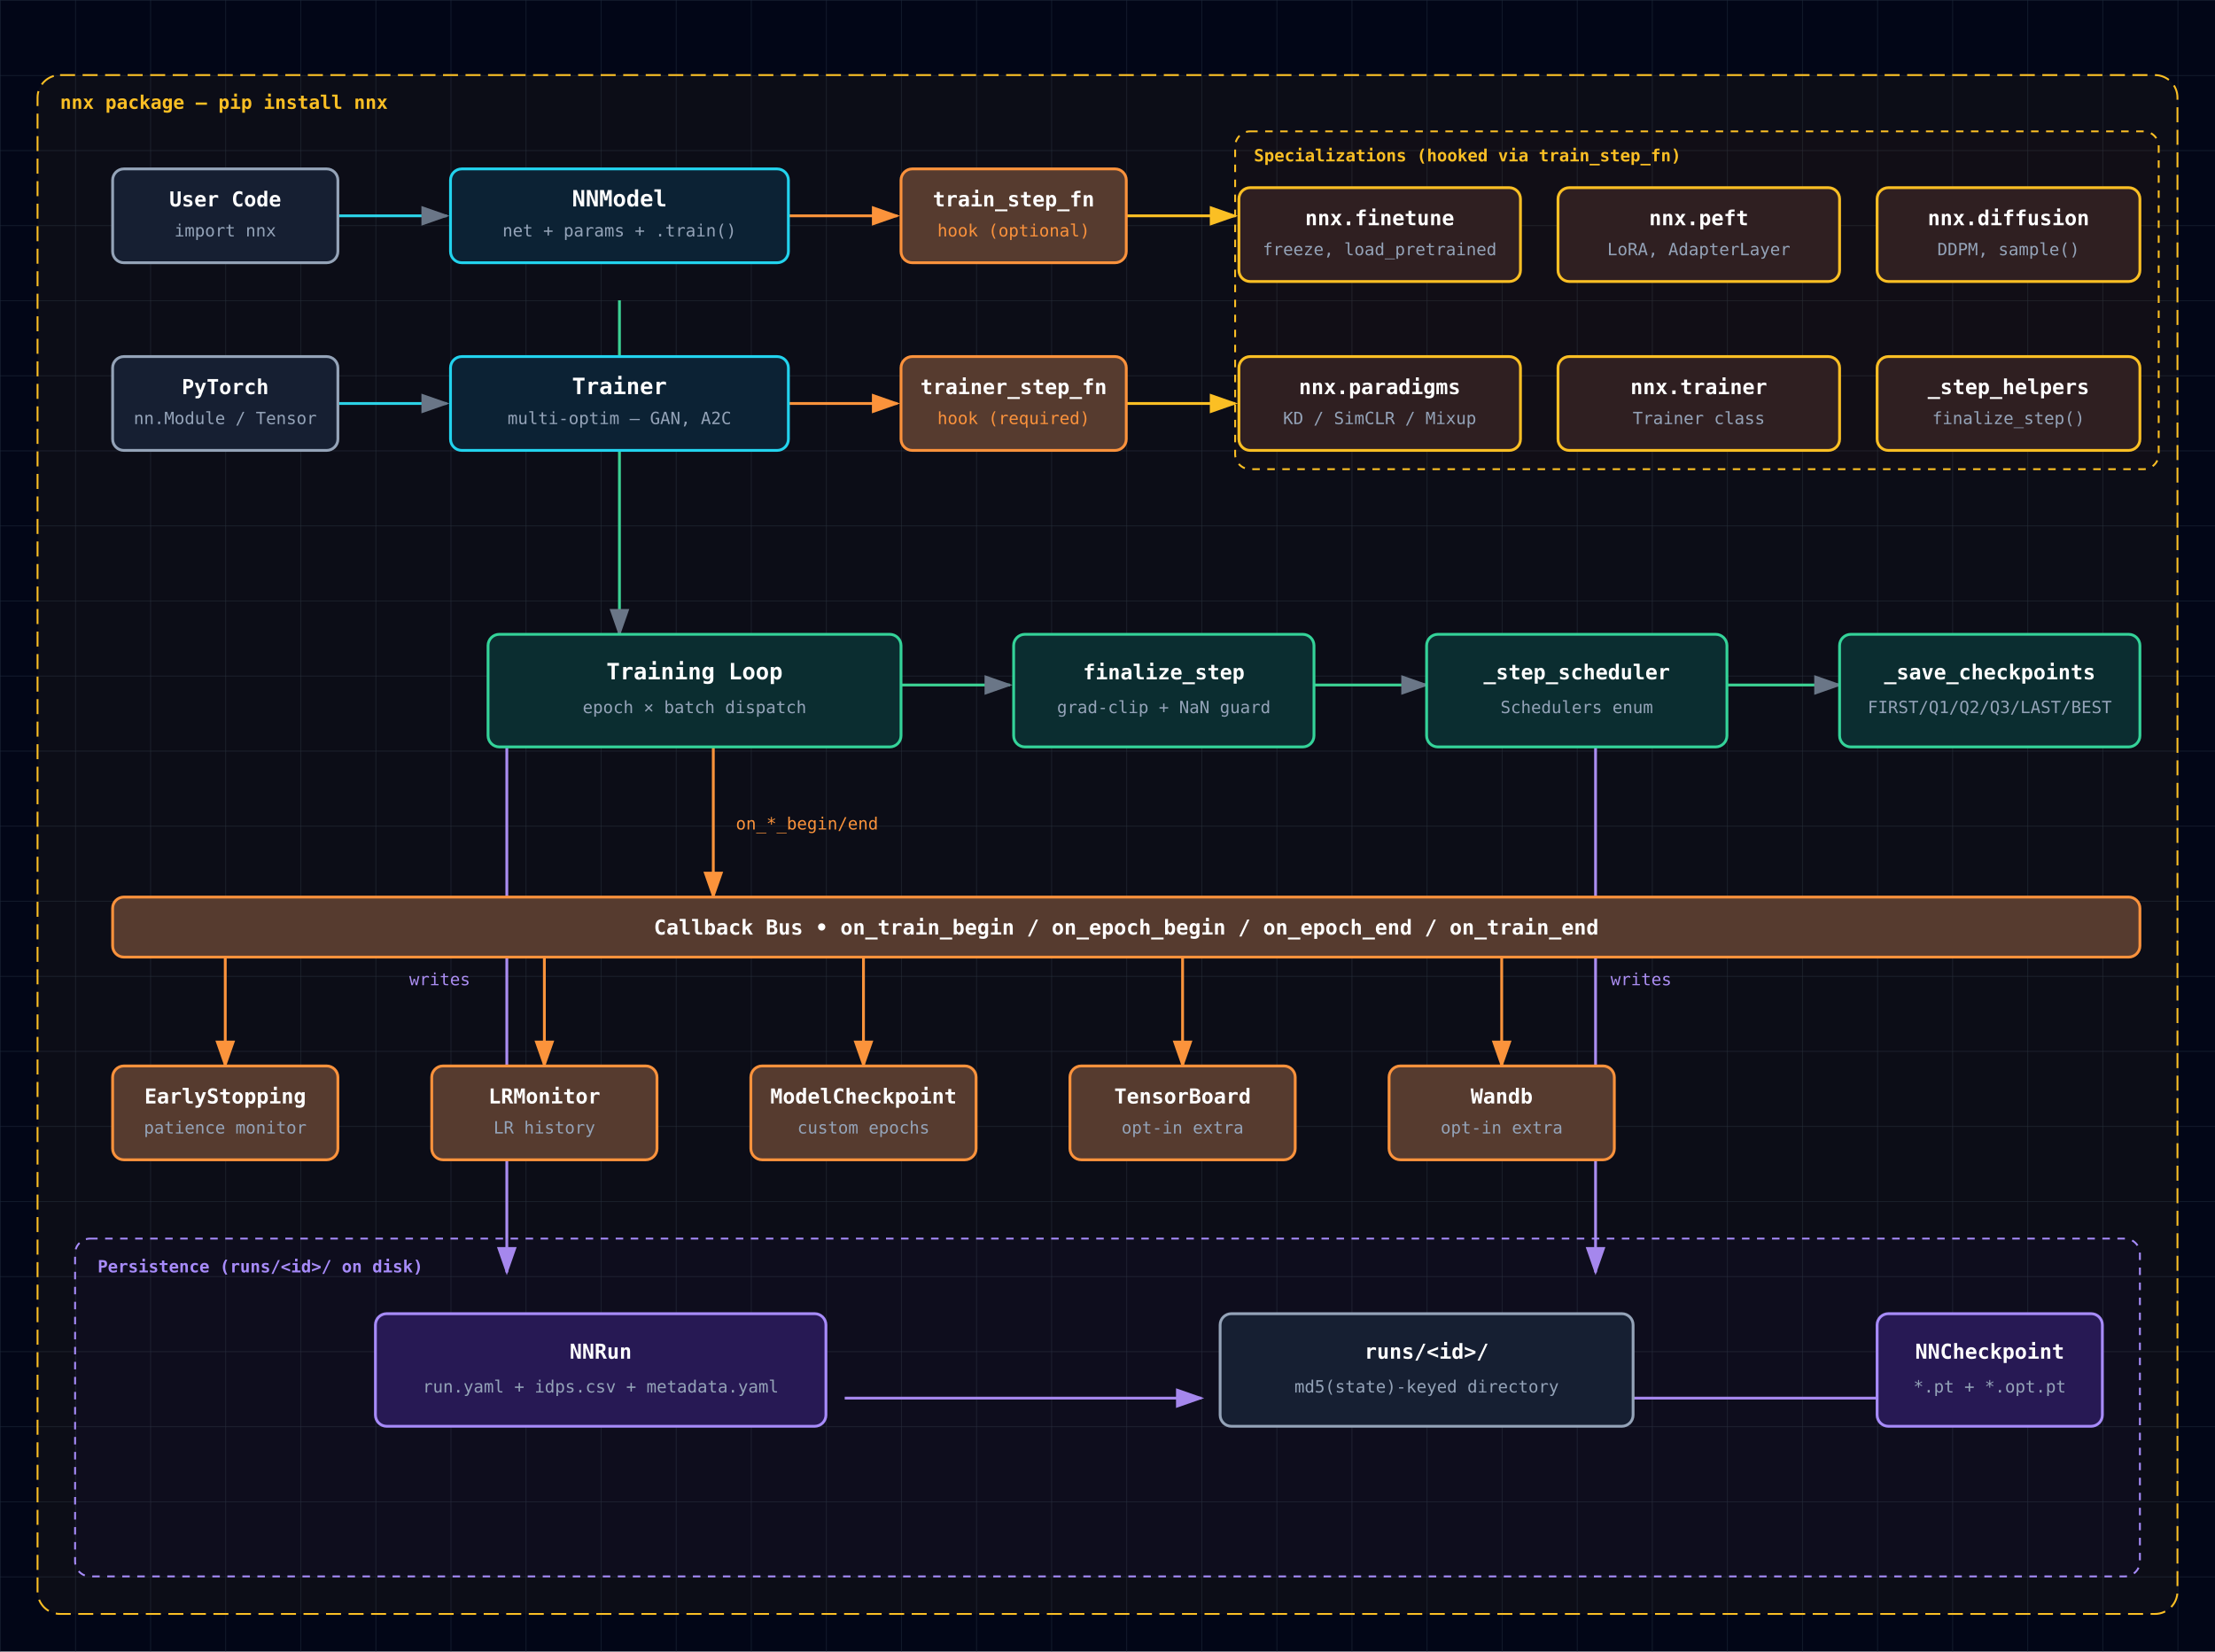
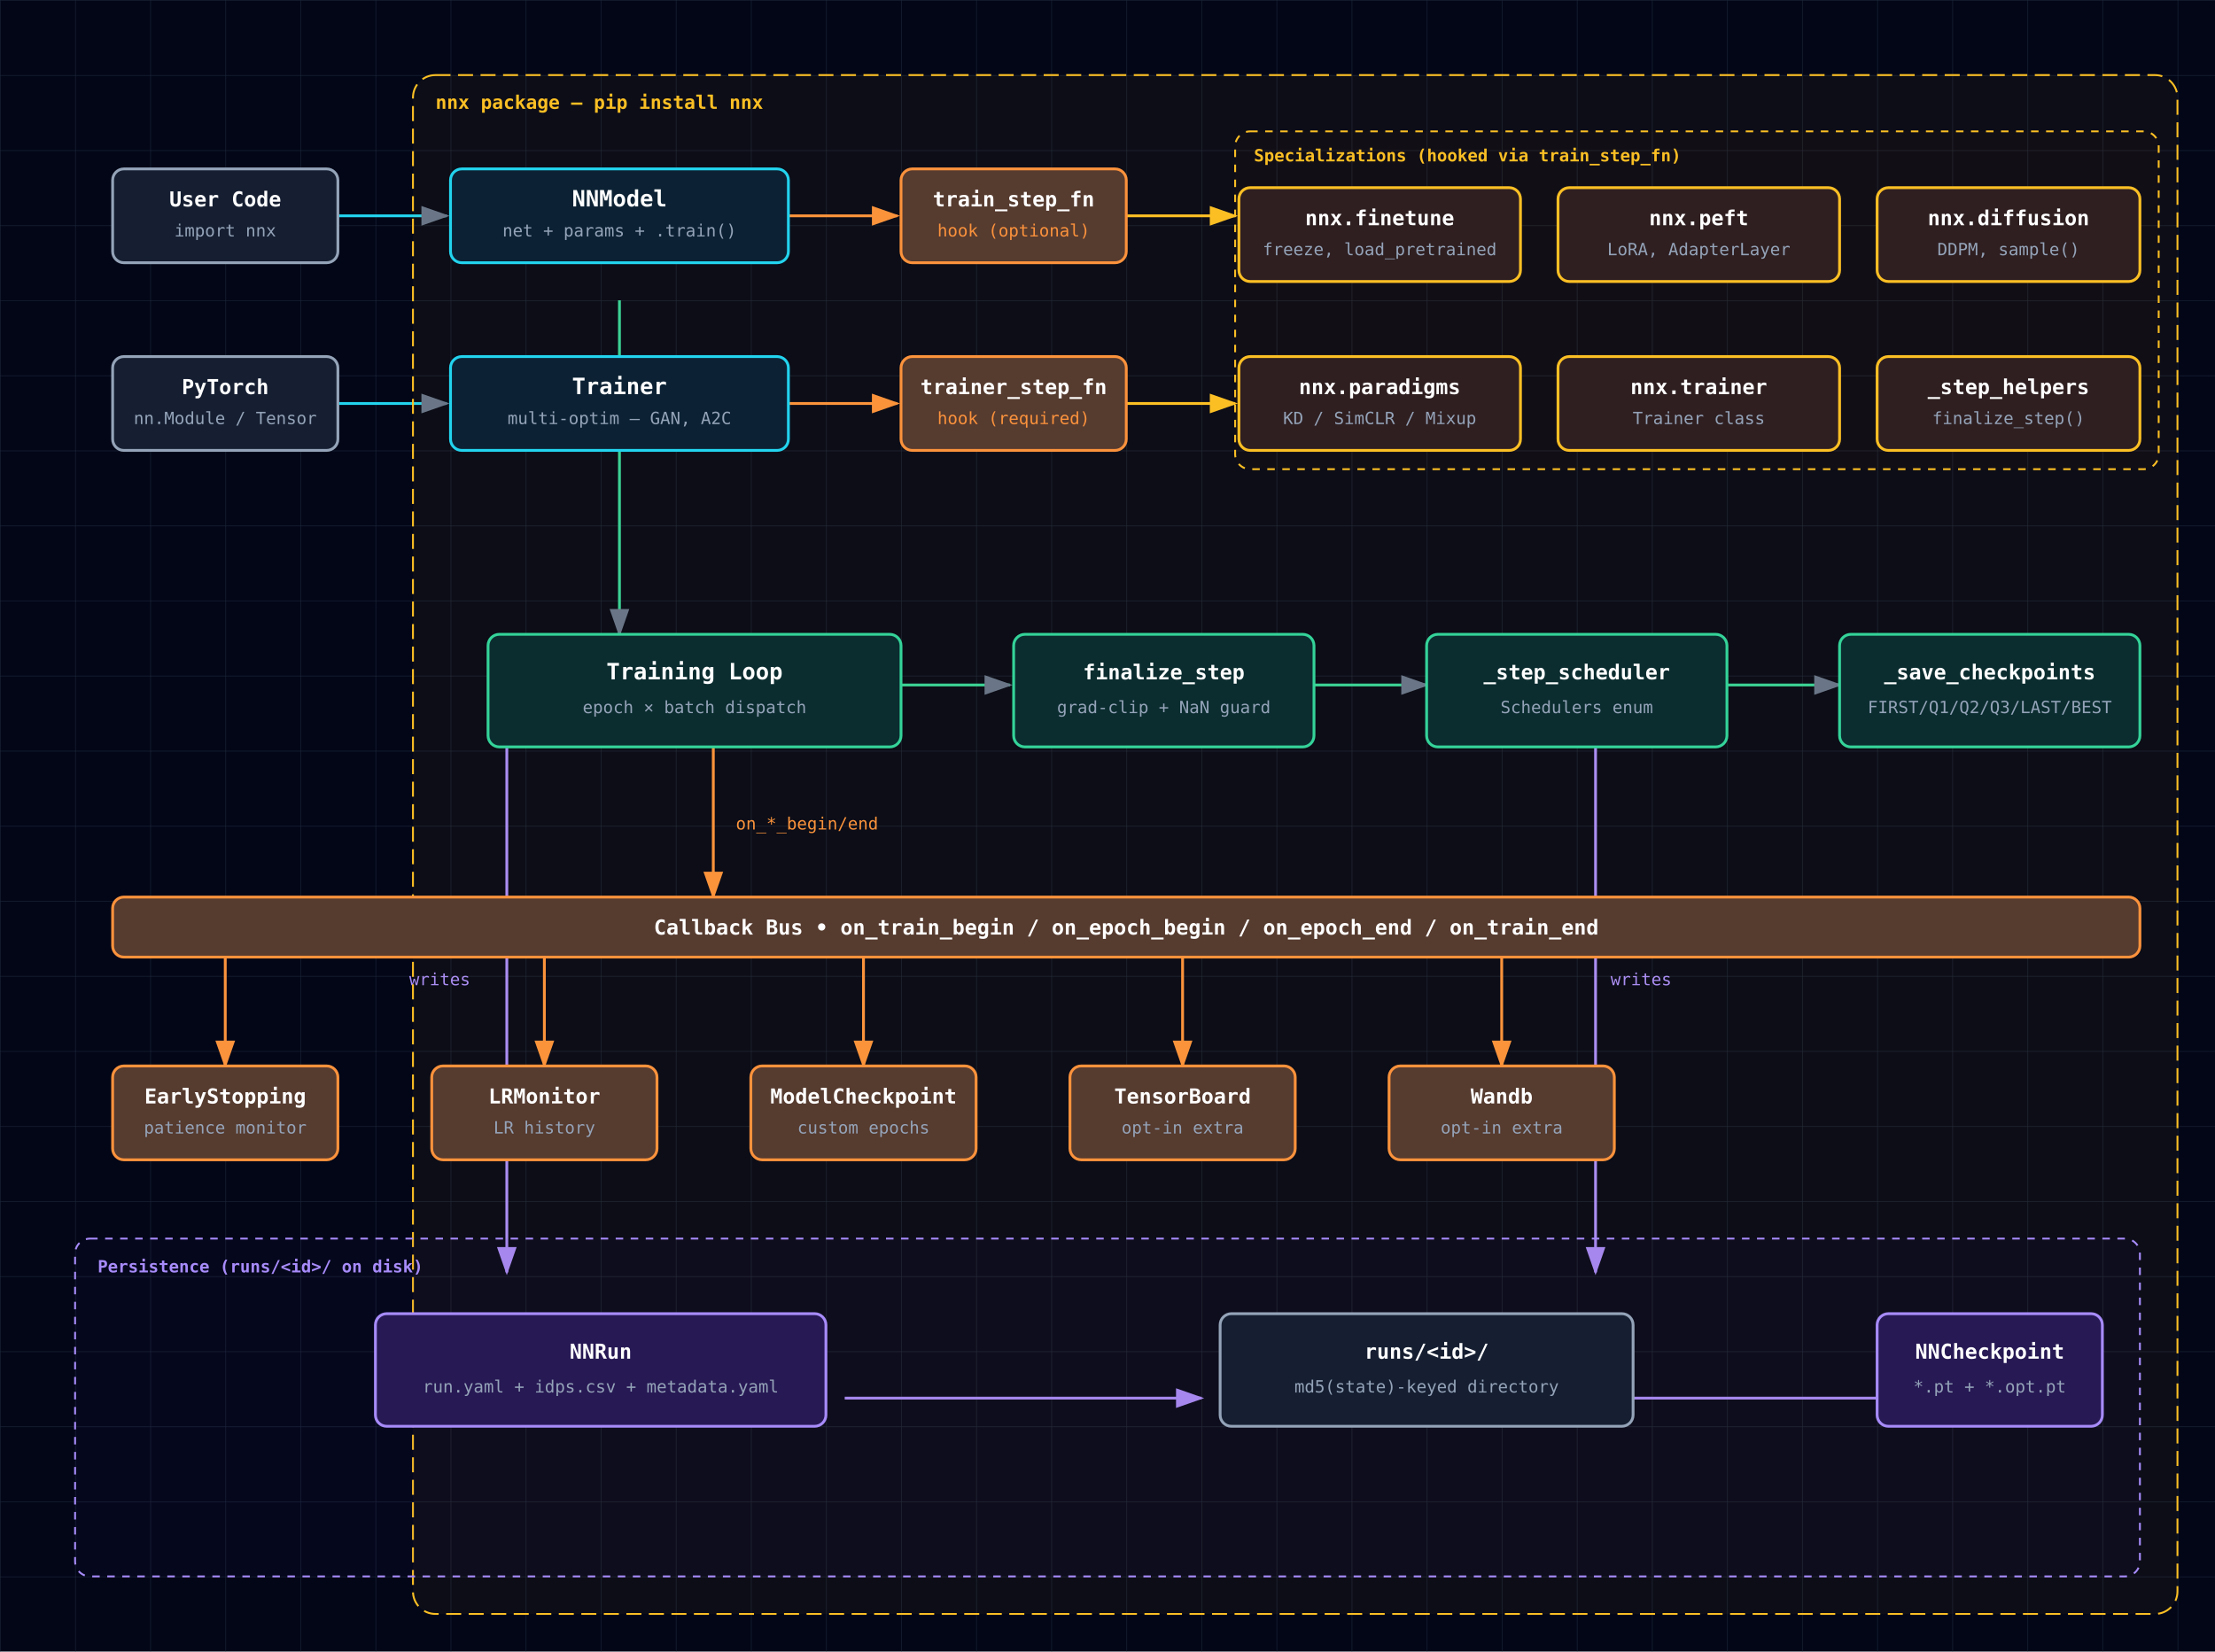
<svg xmlns="http://www.w3.org/2000/svg" viewBox="0 0 1180 880" font-family="ui-monospace, 'JetBrains Mono', 'SF Mono', Menlo, Consolas, monospace">
  <defs>
    <marker id="arrowhead" markerWidth="10" markerHeight="7" refX="9" refY="3.5" orient="auto">
      <polygon points="0 0, 10 3.5, 0 7" fill="#64748b" />
    </marker>
    <marker id="arrowhead-amber" markerWidth="10" markerHeight="7" refX="9" refY="3.5" orient="auto">
      <polygon points="0 0, 10 3.5, 0 7" fill="#fbbf24" />
    </marker>
    <marker id="arrowhead-orange" markerWidth="10" markerHeight="7" refX="9" refY="3.5" orient="auto">
      <polygon points="0 0, 10 3.5, 0 7" fill="#fb923c" />
    </marker>
    <marker id="arrowhead-violet" markerWidth="10" markerHeight="7" refX="9" refY="3.5" orient="auto">
      <polygon points="0 0, 10 3.5, 0 7" fill="#a78bfa" />
    </marker>
    <pattern id="grid" width="40" height="40" patternUnits="userSpaceOnUse">
      <path d="M 40 0 L 0 0 0 40" fill="none" stroke="#1e293b" stroke-width="0.5" />
    </pattern>
  </defs>
  <rect width="100%" height="100%" fill="#020617" />
  <rect width="100%" height="100%" fill="url(#grid)" />
  <line x1="180" y1="115" x2="238" y2="115" stroke="#22d3ee" stroke-width="1.5" marker-end="url(#arrowhead)" />
  <line x1="180" y1="215" x2="238" y2="215" stroke="#22d3ee" stroke-width="1.5" marker-end="url(#arrowhead)" />
  <line x1="420" y1="115" x2="478" y2="115" stroke="#fb923c" stroke-width="1.5" marker-end="url(#arrowhead-orange)" />
  <line x1="420" y1="215" x2="478" y2="215" stroke="#fb923c" stroke-width="1.5" marker-end="url(#arrowhead-orange)" />
  <line x1="600" y1="115" x2="658" y2="115" stroke="#fbbf24" stroke-width="1.5" marker-end="url(#arrowhead-amber)" />
  <line x1="600" y1="215" x2="658" y2="215" stroke="#fbbf24" stroke-width="1.5" marker-end="url(#arrowhead-amber)" />
  <line x1="330" y1="160" x2="330" y2="338" stroke="#34d399" stroke-width="1.5" marker-end="url(#arrowhead)" />
  <line x1="478" y1="365" x2="538" y2="365" stroke="#34d399" stroke-width="1.5" marker-end="url(#arrowhead)" />
  <line x1="700" y1="365" x2="760" y2="365" stroke="#34d399" stroke-width="1.5" marker-end="url(#arrowhead)" />
  <line x1="920" y1="365" x2="980" y2="365" stroke="#34d399" stroke-width="1.5" marker-end="url(#arrowhead)" />
  <line x1="380" y1="395" x2="380" y2="478" stroke="#fb923c" stroke-width="1.5" marker-end="url(#arrowhead-orange)" />
  <text x="392" y="442" fill="#fb923c" font-size="9">on_*_begin/end</text>
  <line x1="120" y1="510" x2="120" y2="568" stroke="#fb923c" stroke-width="1.5" marker-end="url(#arrowhead-orange)" />
  <line x1="290" y1="510" x2="290" y2="568" stroke="#fb923c" stroke-width="1.5" marker-end="url(#arrowhead-orange)" />
  <line x1="460" y1="510" x2="460" y2="568" stroke="#fb923c" stroke-width="1.5" marker-end="url(#arrowhead-orange)" />
  <line x1="630" y1="510" x2="630" y2="568" stroke="#fb923c" stroke-width="1.5" marker-end="url(#arrowhead-orange)" />
  <line x1="800" y1="510" x2="800" y2="568" stroke="#fb923c" stroke-width="1.5" marker-end="url(#arrowhead-orange)" />
  <line x1="850" y1="395" x2="850" y2="678" stroke="#a78bfa" stroke-width="1.5" marker-end="url(#arrowhead-violet)" />
  <text x="858" y="525" fill="#a78bfa" font-size="9">writes</text>
  <path d="M 270 395 Q 270 580 270 678" fill="none" stroke="#a78bfa" stroke-width="1.5" marker-end="url(#arrowhead-violet)" />
  <text x="218" y="525" fill="#a78bfa" font-size="9">writes</text>
  <line x1="450" y1="745" x2="640" y2="745" stroke="#a78bfa" stroke-width="1.5" marker-end="url(#arrowhead-violet)" />
  <line x1="1010" y1="745" x2="848" y2="745" stroke="#a78bfa" stroke-width="1.5" marker-end="url(#arrowhead-violet)" />
-   <rect x="20" y="40" width="1140" height="820" rx="12" fill="rgba(251,191,36,0.04)" stroke="#fbbf24" stroke-width="1" stroke-dasharray="8,4" />
-   <text x="32" y="58" fill="#fbbf24" font-size="10" font-weight="600">nnx package — pip install nnx</text>
+   <rect x="220" y="40" width="940" height="820" rx="12" fill="rgba(251,191,36,0.04)" stroke="#fbbf24" stroke-width="1" stroke-dasharray="8,4" />
+   <text x="232" y="58" fill="#fbbf24" font-size="10" font-weight="600">nnx package — pip install nnx</text>
  <rect x="658" y="70" width="492" height="180" rx="8" fill="rgba(120,53,15,0.05)" stroke="#fbbf24" stroke-width="1" stroke-dasharray="4,4" />
  <text x="668" y="86" fill="#fbbf24" font-size="9" font-weight="600">Specializations (hooked via train_step_fn)</text>
  <rect x="40" y="660" width="1100" height="180" rx="8" fill="rgba(76,29,149,0.05)" stroke="#a78bfa" stroke-width="1" stroke-dasharray="4,4" />
  <text x="52" y="678" fill="#a78bfa" font-size="9" font-weight="600">Persistence (runs/&lt;id&gt;/ on disk)</text>
  <rect x="60" y="90" width="120" height="50" rx="6" fill="#0f172a" />
  <rect x="60" y="90" width="120" height="50" rx="6" fill="rgba(30,41,59,0.5)" stroke="#94a3b8" stroke-width="1.5" />
  <text x="120" y="110" fill="white" font-size="11" font-weight="600" text-anchor="middle">User Code</text>
  <text x="120" y="126" fill="#94a3b8" font-size="9" text-anchor="middle">import nnx</text>
  <rect x="60" y="190" width="120" height="50" rx="6" fill="#0f172a" />
  <rect x="60" y="190" width="120" height="50" rx="6" fill="rgba(30,41,59,0.5)" stroke="#94a3b8" stroke-width="1.5" />
  <text x="120" y="210" fill="white" font-size="11" font-weight="600" text-anchor="middle">PyTorch</text>
  <text x="120" y="226" fill="#94a3b8" font-size="9" text-anchor="middle">nn.Module / Tensor</text>
  <rect x="240" y="90" width="180" height="50" rx="6" fill="#0f172a" />
  <rect x="240" y="90" width="180" height="50" rx="6" fill="rgba(8,51,68,0.4)" stroke="#22d3ee" stroke-width="1.5" />
  <text x="330" y="110" fill="white" font-size="12" font-weight="600" text-anchor="middle">NNModel</text>
  <text x="330" y="126" fill="#94a3b8" font-size="9" text-anchor="middle">net + params + .train()</text>
  <rect x="240" y="190" width="180" height="50" rx="6" fill="#0f172a" />
  <rect x="240" y="190" width="180" height="50" rx="6" fill="rgba(8,51,68,0.4)" stroke="#22d3ee" stroke-width="1.5" />
  <text x="330" y="210" fill="white" font-size="12" font-weight="600" text-anchor="middle">Trainer</text>
  <text x="330" y="226" fill="#94a3b8" font-size="9" text-anchor="middle">multi-optim — GAN, A2C</text>
  <rect x="480" y="90" width="120" height="50" rx="6" fill="#0f172a" />
  <rect x="480" y="90" width="120" height="50" rx="6" fill="rgba(251,146,60,0.3)" stroke="#fb923c" stroke-width="1.5" />
  <text x="540" y="110" fill="white" font-size="11" font-weight="600" text-anchor="middle">train_step_fn</text>
  <text x="540" y="126" fill="#fb923c" font-size="9" text-anchor="middle">hook (optional)</text>
  <rect x="480" y="190" width="120" height="50" rx="6" fill="#0f172a" />
  <rect x="480" y="190" width="120" height="50" rx="6" fill="rgba(251,146,60,0.3)" stroke="#fb923c" stroke-width="1.5" />
  <text x="540" y="210" fill="white" font-size="11" font-weight="600" text-anchor="middle">trainer_step_fn</text>
  <text x="540" y="226" fill="#fb923c" font-size="9" text-anchor="middle">hook (required)</text>
  <rect x="660" y="100" width="150" height="50" rx="6" fill="#0f172a" />
  <rect x="660" y="100" width="150" height="50" rx="6" fill="rgba(120,53,15,0.3)" stroke="#fbbf24" stroke-width="1.5" />
  <text x="735" y="120" fill="white" font-size="11" font-weight="600" text-anchor="middle">nnx.finetune</text>
  <text x="735" y="136" fill="#94a3b8" font-size="9" text-anchor="middle">freeze, load_pretrained</text>
  <rect x="830" y="100" width="150" height="50" rx="6" fill="#0f172a" />
  <rect x="830" y="100" width="150" height="50" rx="6" fill="rgba(120,53,15,0.3)" stroke="#fbbf24" stroke-width="1.5" />
  <text x="905" y="120" fill="white" font-size="11" font-weight="600" text-anchor="middle">nnx.peft</text>
  <text x="905" y="136" fill="#94a3b8" font-size="9" text-anchor="middle">LoRA, AdapterLayer</text>
  <rect x="1000" y="100" width="140" height="50" rx="6" fill="#0f172a" />
  <rect x="1000" y="100" width="140" height="50" rx="6" fill="rgba(120,53,15,0.3)" stroke="#fbbf24" stroke-width="1.5" />
  <text x="1070" y="120" fill="white" font-size="11" font-weight="600" text-anchor="middle">nnx.diffusion</text>
  <text x="1070" y="136" fill="#94a3b8" font-size="9" text-anchor="middle">DDPM, sample()</text>
  <rect x="660" y="190" width="150" height="50" rx="6" fill="#0f172a" />
  <rect x="660" y="190" width="150" height="50" rx="6" fill="rgba(120,53,15,0.3)" stroke="#fbbf24" stroke-width="1.5" />
  <text x="735" y="210" fill="white" font-size="11" font-weight="600" text-anchor="middle">nnx.paradigms</text>
  <text x="735" y="226" fill="#94a3b8" font-size="9" text-anchor="middle">KD / SimCLR / Mixup</text>
  <rect x="830" y="190" width="150" height="50" rx="6" fill="#0f172a" />
  <rect x="830" y="190" width="150" height="50" rx="6" fill="rgba(120,53,15,0.3)" stroke="#fbbf24" stroke-width="1.5" />
  <text x="905" y="210" fill="white" font-size="11" font-weight="600" text-anchor="middle">nnx.trainer</text>
  <text x="905" y="226" fill="#94a3b8" font-size="9" text-anchor="middle">Trainer class</text>
  <rect x="1000" y="190" width="140" height="50" rx="6" fill="#0f172a" />
  <rect x="1000" y="190" width="140" height="50" rx="6" fill="rgba(120,53,15,0.3)" stroke="#fbbf24" stroke-width="1.5" />
  <text x="1070" y="210" fill="white" font-size="11" font-weight="600" text-anchor="middle">_step_helpers</text>
  <text x="1070" y="226" fill="#94a3b8" font-size="9" text-anchor="middle">finalize_step()</text>
  <rect x="260" y="338" width="220" height="60" rx="6" fill="#0f172a" />
  <rect x="260" y="338" width="220" height="60" rx="6" fill="rgba(6,78,59,0.4)" stroke="#34d399" stroke-width="1.5" />
  <text x="370" y="362" fill="white" font-size="12" font-weight="600" text-anchor="middle">Training Loop</text>
  <text x="370" y="380" fill="#94a3b8" font-size="9" text-anchor="middle">epoch × batch dispatch</text>
  <rect x="540" y="338" width="160" height="60" rx="6" fill="#0f172a" />
  <rect x="540" y="338" width="160" height="60" rx="6" fill="rgba(6,78,59,0.4)" stroke="#34d399" stroke-width="1.5" />
  <text x="620" y="362" fill="white" font-size="11" font-weight="600" text-anchor="middle">finalize_step</text>
  <text x="620" y="380" fill="#94a3b8" font-size="9" text-anchor="middle">grad-clip + NaN guard</text>
  <rect x="760" y="338" width="160" height="60" rx="6" fill="#0f172a" />
  <rect x="760" y="338" width="160" height="60" rx="6" fill="rgba(6,78,59,0.4)" stroke="#34d399" stroke-width="1.5" />
  <text x="840" y="362" fill="white" font-size="11" font-weight="600" text-anchor="middle">_step_scheduler</text>
  <text x="840" y="380" fill="#94a3b8" font-size="9" text-anchor="middle">Schedulers enum</text>
  <rect x="980" y="338" width="160" height="60" rx="6" fill="#0f172a" />
  <rect x="980" y="338" width="160" height="60" rx="6" fill="rgba(6,78,59,0.4)" stroke="#34d399" stroke-width="1.5" />
  <text x="1060" y="362" fill="white" font-size="11" font-weight="600" text-anchor="middle">_save_checkpoints</text>
  <text x="1060" y="380" fill="#94a3b8" font-size="9" text-anchor="middle">FIRST/Q1/Q2/Q3/LAST/BEST</text>
  <rect x="60" y="478" width="1080" height="32" rx="6" fill="#0f172a" />
  <rect x="60" y="478" width="1080" height="32" rx="6" fill="rgba(251,146,60,0.3)" stroke="#fb923c" stroke-width="1.5" />
  <text x="600" y="498" fill="white" font-size="11" font-weight="600" text-anchor="middle">Callback Bus  •  on_train_begin / on_epoch_begin / on_epoch_end / on_train_end</text>
  <rect x="60" y="568" width="120" height="50" rx="6" fill="#0f172a" />
  <rect x="60" y="568" width="120" height="50" rx="6" fill="rgba(251,146,60,0.3)" stroke="#fb923c" stroke-width="1.5" />
  <text x="120" y="588" fill="white" font-size="11" font-weight="600" text-anchor="middle">EarlyStopping</text>
  <text x="120" y="604" fill="#94a3b8" font-size="9" text-anchor="middle">patience monitor</text>
  <rect x="230" y="568" width="120" height="50" rx="6" fill="#0f172a" />
  <rect x="230" y="568" width="120" height="50" rx="6" fill="rgba(251,146,60,0.3)" stroke="#fb923c" stroke-width="1.5" />
  <text x="290" y="588" fill="white" font-size="11" font-weight="600" text-anchor="middle">LRMonitor</text>
  <text x="290" y="604" fill="#94a3b8" font-size="9" text-anchor="middle">LR history</text>
  <rect x="400" y="568" width="120" height="50" rx="6" fill="#0f172a" />
  <rect x="400" y="568" width="120" height="50" rx="6" fill="rgba(251,146,60,0.3)" stroke="#fb923c" stroke-width="1.5" />
  <text x="460" y="588" fill="white" font-size="11" font-weight="600" text-anchor="middle">ModelCheckpoint</text>
  <text x="460" y="604" fill="#94a3b8" font-size="9" text-anchor="middle">custom epochs</text>
  <rect x="570" y="568" width="120" height="50" rx="6" fill="#0f172a" />
  <rect x="570" y="568" width="120" height="50" rx="6" fill="rgba(251,146,60,0.3)" stroke="#fb923c" stroke-width="1.5" />
  <text x="630" y="588" fill="white" font-size="11" font-weight="600" text-anchor="middle">TensorBoard</text>
  <text x="630" y="604" fill="#94a3b8" font-size="9" text-anchor="middle">opt-in extra</text>
  <rect x="740" y="568" width="120" height="50" rx="6" fill="#0f172a" />
  <rect x="740" y="568" width="120" height="50" rx="6" fill="rgba(251,146,60,0.3)" stroke="#fb923c" stroke-width="1.5" />
  <text x="800" y="588" fill="white" font-size="11" font-weight="600" text-anchor="middle">Wandb</text>
  <text x="800" y="604" fill="#94a3b8" font-size="9" text-anchor="middle">opt-in extra</text>
  <rect x="200" y="700" width="240" height="60" rx="6" fill="#0f172a" />
  <rect x="200" y="700" width="240" height="60" rx="6" fill="rgba(76,29,149,0.4)" stroke="#a78bfa" stroke-width="1.5" />
  <text x="320" y="724" fill="white" font-size="11" font-weight="600" text-anchor="middle">NNRun</text>
  <text x="320" y="742" fill="#94a3b8" font-size="9" text-anchor="middle">run.yaml + idps.csv + metadata.yaml</text>
  <rect x="650" y="700" width="220" height="60" rx="6" fill="#0f172a" />
  <rect x="650" y="700" width="220" height="60" rx="6" fill="rgba(30,41,59,0.5)" stroke="#94a3b8" stroke-width="1.5" />
  <text x="760" y="724" fill="white" font-size="11" font-weight="600" text-anchor="middle">runs/&lt;id&gt;/</text>
  <text x="760" y="742" fill="#94a3b8" font-size="9" text-anchor="middle">md5(state)-keyed directory</text>
  <rect x="1000" y="700" width="120" height="60" rx="6" fill="#0f172a" />
  <rect x="1000" y="700" width="120" height="60" rx="6" fill="rgba(76,29,149,0.4)" stroke="#a78bfa" stroke-width="1.5" />
  <text x="1060" y="724" fill="white" font-size="11" font-weight="600" text-anchor="middle">NNCheckpoint</text>
  <text x="1060" y="742" fill="#94a3b8" font-size="9" text-anchor="middle">*.pt + *.opt.pt</text>
</svg>
